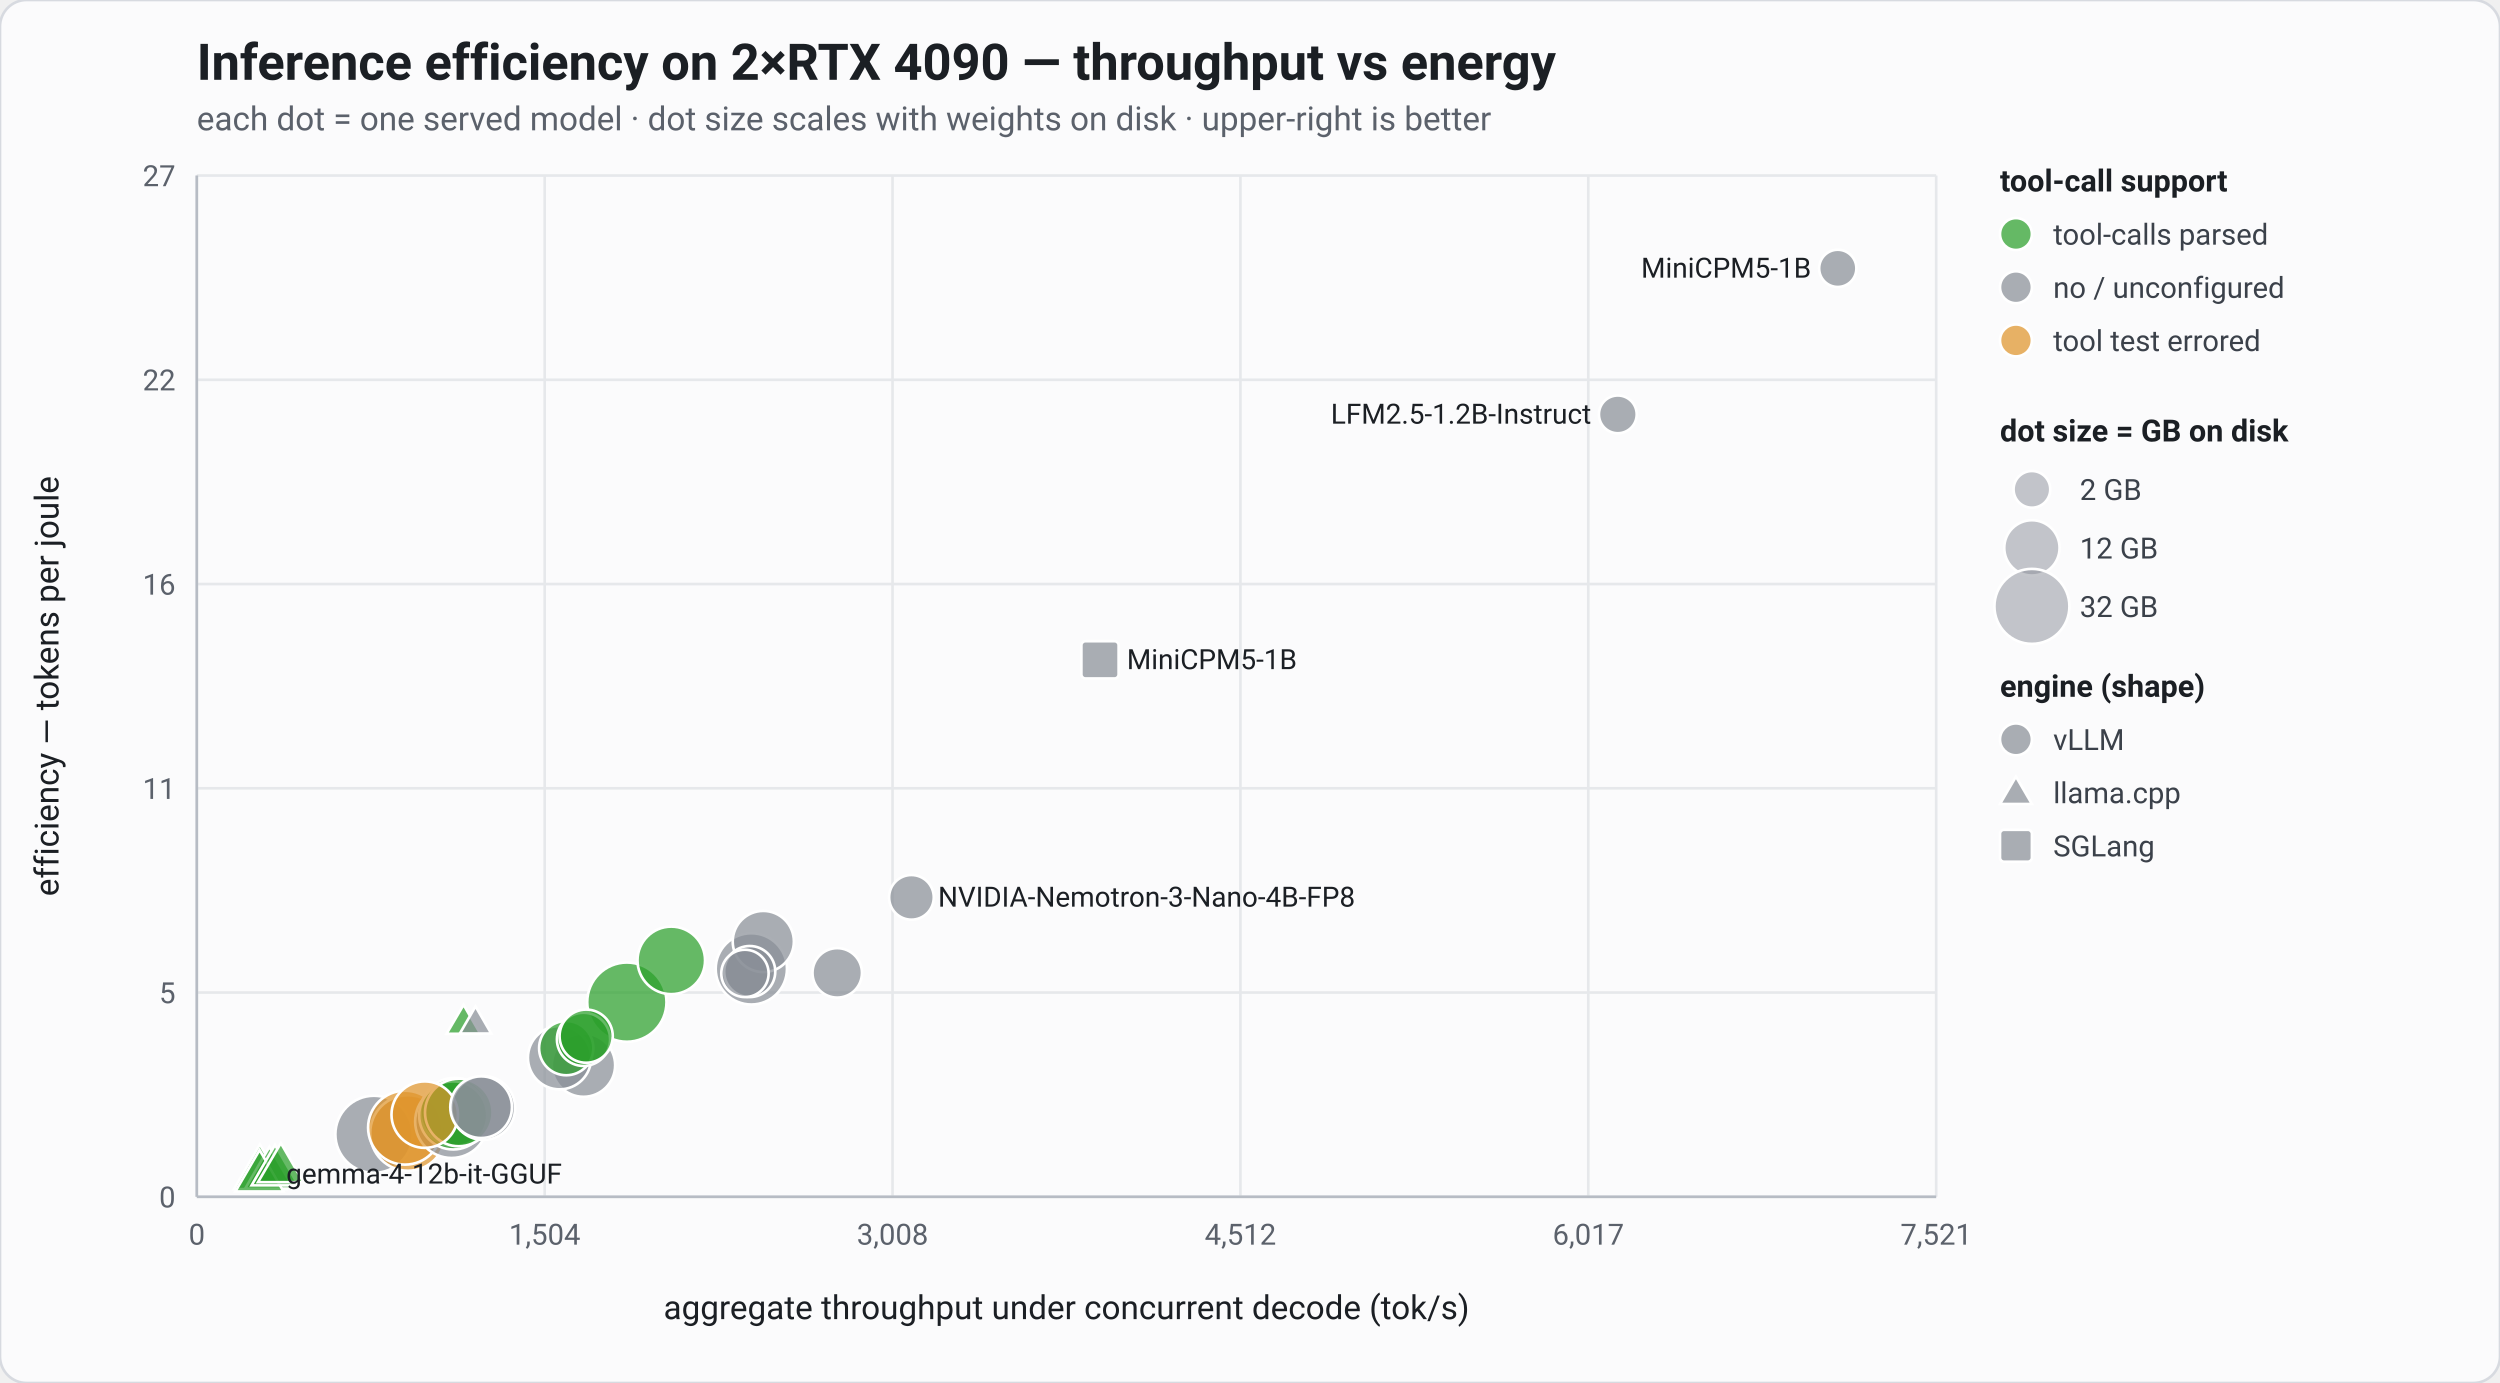
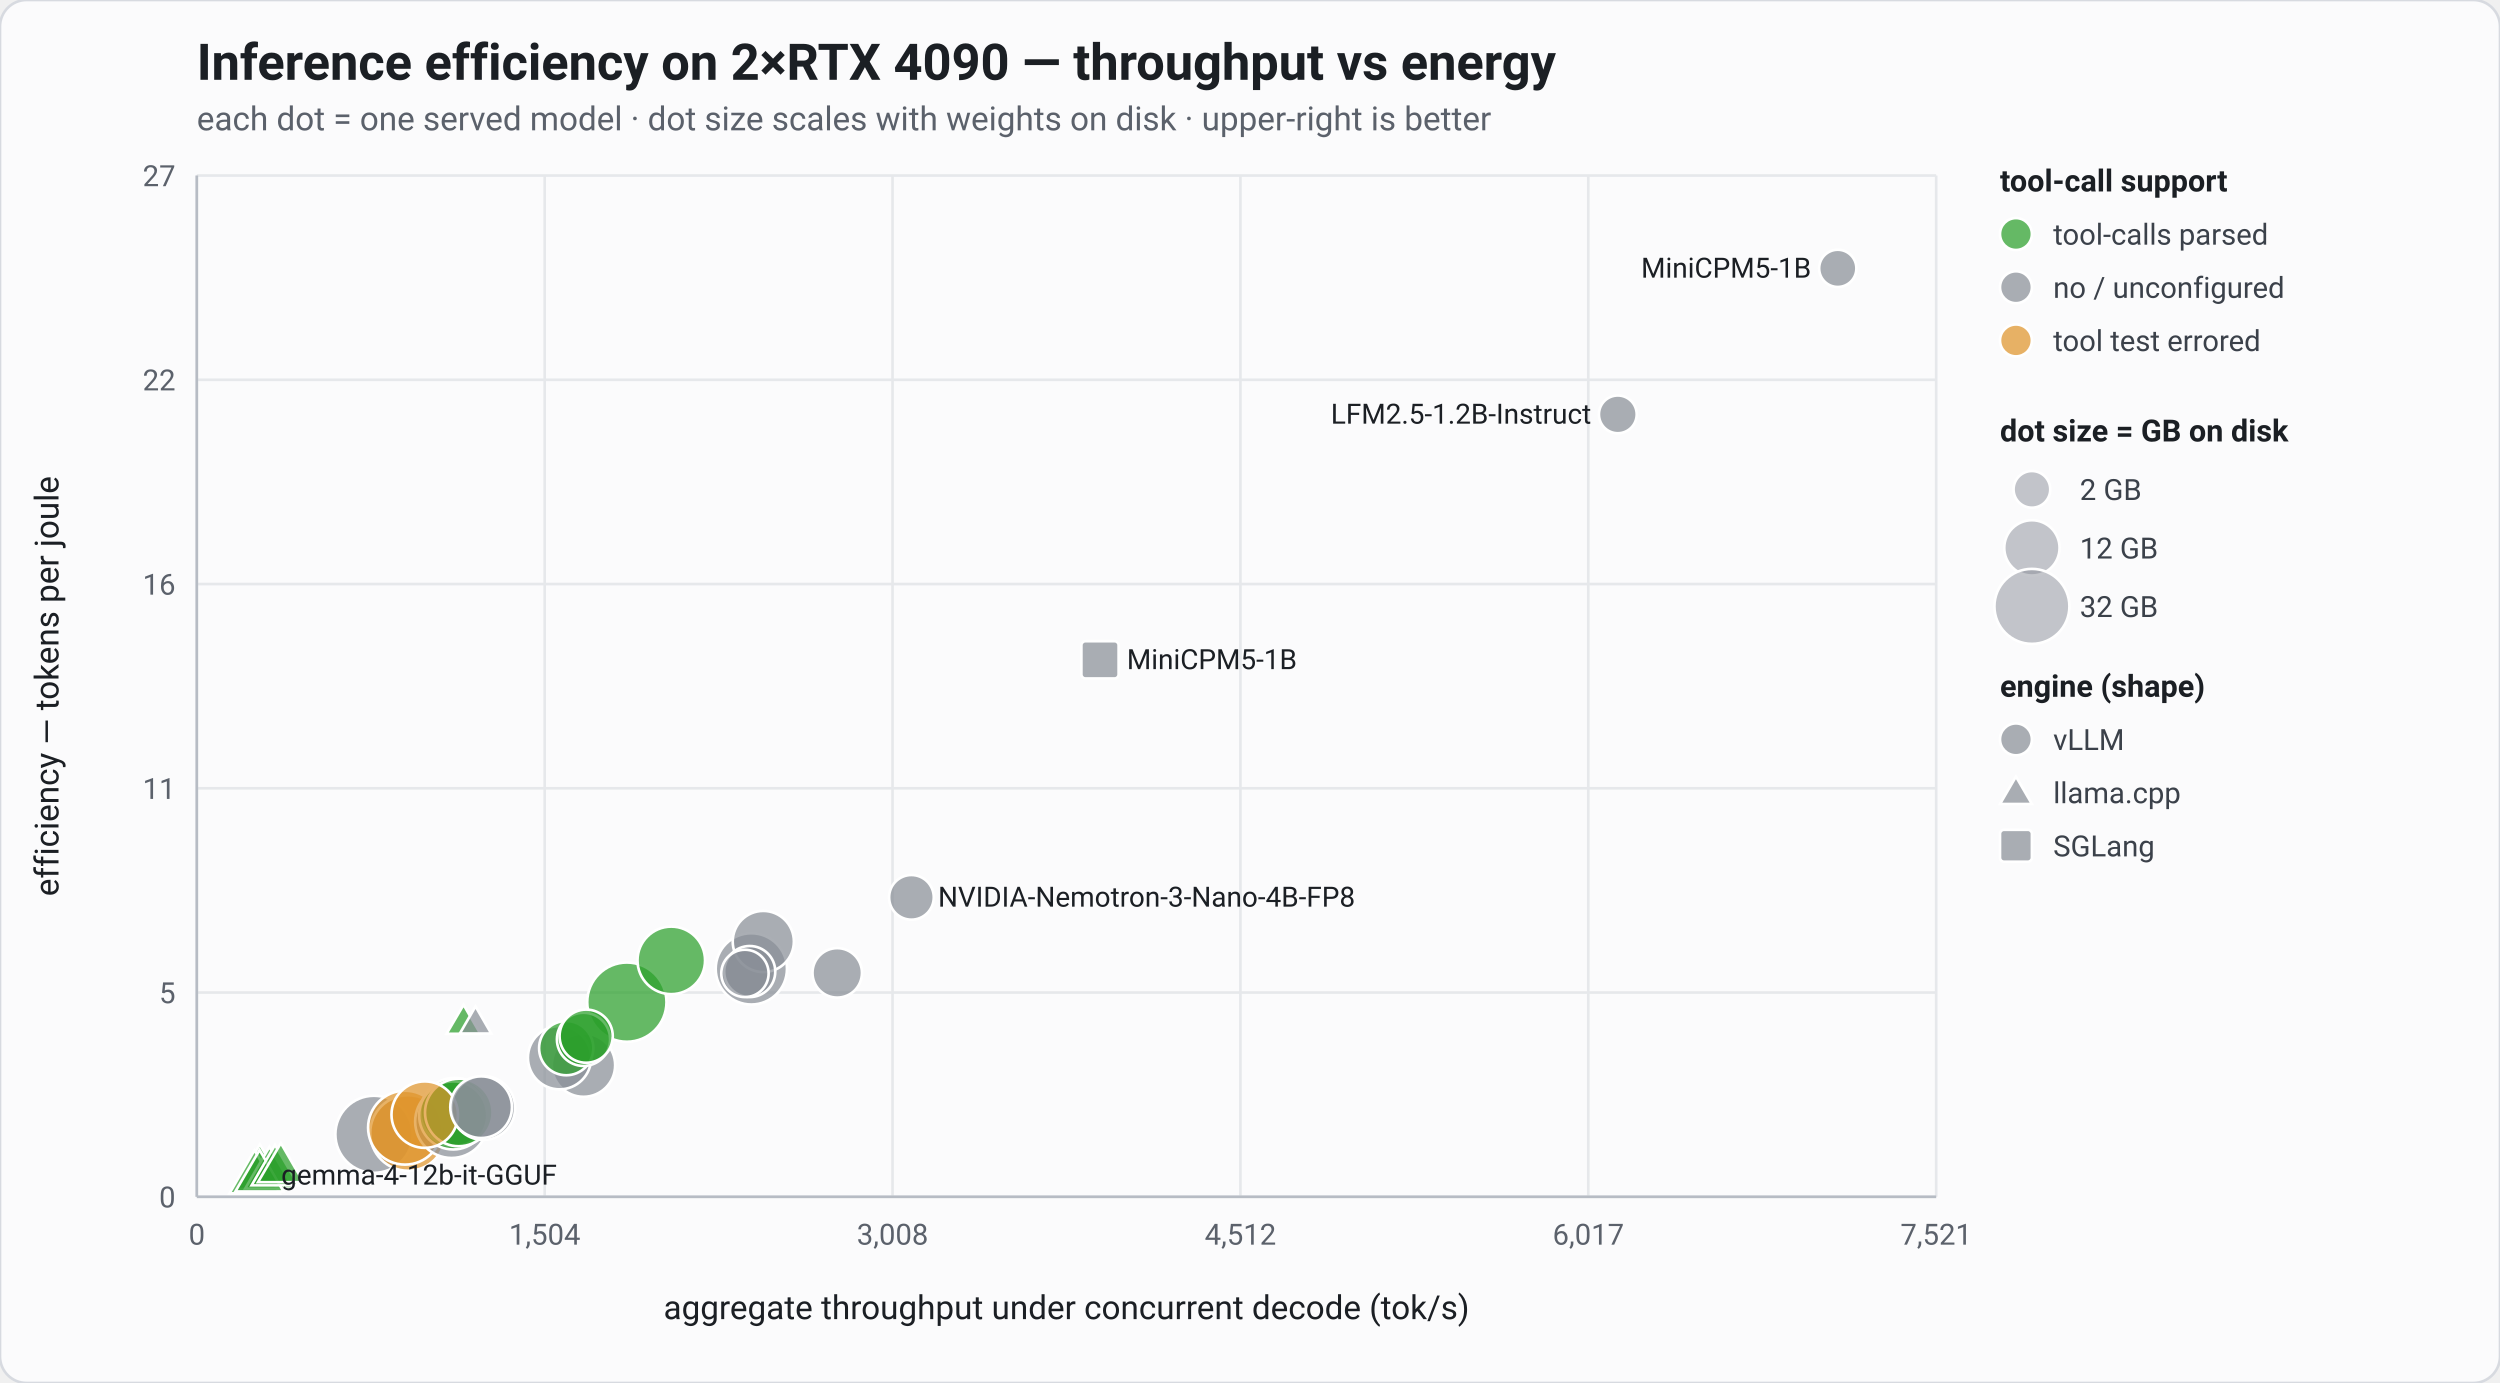
<svg xmlns="http://www.w3.org/2000/svg" width="940" height="520" viewBox="0 0 940 520" font-family="-apple-system,Segoe UI,Roboto,sans-serif">
  <rect x="0" y="0" width="940" height="520" rx="10" fill="#fbfbfc" stroke="#d7dae0" />
  <text x="74" y="30" font-size="19" font-weight="700" fill="#1b1f24">Inference efficiency on 2×RTX 4090 — throughput vs energy</text>
  <text x="74" y="49" font-size="12.5" fill="#5b616b">each dot = one served model · dot size scales with weights on disk · upper-right is better</text>
  <line x1="74.0" y1="66" x2="74.0" y2="450" stroke="#e6e8eb" />
  <text x="74.0" y="468" font-size="11" fill="#5b616b" text-anchor="middle">0</text>
  <line x1="74" y1="450.0" x2="728" y2="450.0" stroke="#e6e8eb" />
  <text x="66" y="454.0" font-size="11" fill="#5b616b" text-anchor="end">0</text>
  <line x1="204.8" y1="66" x2="204.8" y2="450" stroke="#e6e8eb" />
  <text x="204.8" y="468" font-size="11" fill="#5b616b" text-anchor="middle">1,504</text>
  <line x1="74" y1="373.2" x2="728" y2="373.2" stroke="#e6e8eb" />
  <text x="66" y="377.2" font-size="11" fill="#5b616b" text-anchor="end">5</text>
  <line x1="335.6" y1="66" x2="335.6" y2="450" stroke="#e6e8eb" />
  <text x="335.6" y="468" font-size="11" fill="#5b616b" text-anchor="middle">3,008</text>
  <line x1="74" y1="296.4" x2="728" y2="296.4" stroke="#e6e8eb" />
  <text x="66" y="300.4" font-size="11" fill="#5b616b" text-anchor="end">11</text>
  <line x1="466.4" y1="66" x2="466.4" y2="450" stroke="#e6e8eb" />
  <text x="466.4" y="468" font-size="11" fill="#5b616b" text-anchor="middle">4,512</text>
  <line x1="74" y1="219.6" x2="728" y2="219.6" stroke="#e6e8eb" />
  <text x="66" y="223.6" font-size="11" fill="#5b616b" text-anchor="end">16</text>
  <line x1="597.2" y1="66" x2="597.2" y2="450" stroke="#e6e8eb" />
  <text x="597.2" y="468" font-size="11" fill="#5b616b" text-anchor="middle">6,017</text>
  <line x1="74" y1="142.8" x2="728" y2="142.8" stroke="#e6e8eb" />
  <text x="66" y="146.8" font-size="11" fill="#5b616b" text-anchor="end">22</text>
  <line x1="728.0" y1="66" x2="728.0" y2="450" stroke="#e6e8eb" />
  <text x="728.0" y="468" font-size="11" fill="#5b616b" text-anchor="middle">7,521</text>
  <line x1="74" y1="66.0" x2="728" y2="66.0" stroke="#e6e8eb" />
  <text x="66" y="70.0" font-size="11" fill="#5b616b" text-anchor="end">27</text>
  <line x1="74" y1="450" x2="728" y2="450" stroke="#b7bcc4" />
  <line x1="74" y1="66" x2="74" y2="450" stroke="#b7bcc4" />
  <text x="401.0" y="496" font-size="12.5" fill="#1b1f24" text-anchor="middle">aggregate throughput under concurrent decode (tok/s)</text>
  <text x="22" y="258.0" font-size="12.5" fill="#1b1f24" text-anchor="middle" transform="rotate(-90 22 258.0)">efficiency — tokens per joule</text>
  <circle cx="235.7" cy="376.8" r="14.9" fill="#2ca02c" fill-opacity="0.72" stroke="#ffffff" stroke-width="1" />
  <circle cx="140.6" cy="426.5" r="14.5" fill="#8a8f98" fill-opacity="0.72" stroke="#ffffff" stroke-width="1" />
  <circle cx="153.4" cy="426.0" r="14.2" fill="#e0952b" fill-opacity="0.72" stroke="#ffffff" stroke-width="1" />
  <circle cx="152.3" cy="424.0" r="13.9" fill="#e0952b" fill-opacity="0.72" stroke="#ffffff" stroke-width="1" />
  <circle cx="169.8" cy="421.7" r="13.7" fill="#8a8f98" fill-opacity="0.72" stroke="#ffffff" stroke-width="1" />
  <circle cx="282.5" cy="364.3" r="13.4" fill="#8a8f98" fill-opacity="0.72" stroke="#ffffff" stroke-width="1" />
  <circle cx="170.9" cy="418.1" r="12.8" fill="#2ca02c" fill-opacity="0.72" stroke="#ffffff" stroke-width="1" />
  <circle cx="170.4" cy="419.4" r="12.8" fill="#2ca02c" fill-opacity="0.72" stroke="#ffffff" stroke-width="1" />
  <circle cx="252.4" cy="361.1" r="12.7" fill="#2ca02c" fill-opacity="0.72" stroke="#ffffff" stroke-width="1" />
  <circle cx="172.5" cy="418.3" r="12.7" fill="#2ca02c" fill-opacity="0.72" stroke="#ffffff" stroke-width="1" />
  <circle cx="159.7" cy="419.1" r="12.5" fill="#e0952b" fill-opacity="0.72" stroke="#ffffff" stroke-width="1" />
  <circle cx="181.7" cy="416.6" r="12.0" fill="#8a8f98" fill-opacity="0.72" stroke="#ffffff" stroke-width="1" />
  <circle cx="219.4" cy="400.5" r="11.9" fill="#8a8f98" fill-opacity="0.72" stroke="#ffffff" stroke-width="1" />
  <circle cx="210.4" cy="397.7" r="11.9" fill="#8a8f98" fill-opacity="0.72" stroke="#ffffff" stroke-width="1" />
  <circle cx="180.9" cy="416.3" r="11.6" fill="#8a8f98" fill-opacity="0.72" stroke="#ffffff" stroke-width="1" />
  <circle cx="287.0" cy="354.0" r="11.5" fill="#8a8f98" fill-opacity="0.72" stroke="#ffffff" stroke-width="1" />
  <circle cx="212.9" cy="394.1" r="10.2" fill="#2ca02c" fill-opacity="0.72" stroke="#ffffff" stroke-width="1" />
  <circle cx="219.4" cy="390.8" r="10.0" fill="#2ca02c" fill-opacity="0.72" stroke="#ffffff" stroke-width="1" />
  <circle cx="220.4" cy="389.6" r="10.0" fill="#2ca02c" fill-opacity="0.72" stroke="#ffffff" stroke-width="1" />
  <polygon points="97.7,430.3 88.0,447.1 107.5,447.1" fill="#2ca02c" fill-opacity="0.72" stroke="#ffffff" stroke-width="1" />
  <circle cx="281.9" cy="365.3" r="9.6" fill="#8a8f98" fill-opacity="0.72" stroke="#ffffff" stroke-width="1" />
+   <polygon points="95.7,432.5 86.3,448.7 105.2,448.7" fill="#2ca02c" fill-opacity="0.72" stroke="#ffffff" stroke-width="1" />
  <circle cx="314.8" cy="365.8" r="9.3" fill="#8a8f98" fill-opacity="0.72" stroke="#ffffff" stroke-width="1" />
  <polygon points="101.3,431.2 92.2,446.9 110.4,446.9" fill="#2ca02c" fill-opacity="0.72" stroke="#ffffff" stroke-width="1" />
  <polygon points="97.6,432.4 88.5,448.0 106.6,448.0" fill="#2ca02c" fill-opacity="0.72" stroke="#ffffff" stroke-width="1" />
  <circle cx="280.1" cy="366.0" r="8.9" fill="#8a8f98" fill-opacity="0.72" stroke="#ffffff" stroke-width="1" />
  <polygon points="103.4,430.5 94.6,445.7 112.2,445.7" fill="#2ca02c" fill-opacity="0.72" stroke="#ffffff" stroke-width="1" />
  <polygon points="105.6,429.8 97.0,444.5 114.1,444.5" fill="#2ca02c" fill-opacity="0.72" stroke="#ffffff" stroke-width="1" />
  <circle cx="342.7" cy="337.4" r="8.4" fill="#8a8f98" fill-opacity="0.72" stroke="#ffffff" stroke-width="1" />
  <circle cx="608.3" cy="155.8" r="7.1" fill="#8a8f98" fill-opacity="0.72" stroke="#ffffff" stroke-width="1" />
  <circle cx="691.0" cy="100.9" r="7.0" fill="#8a8f98" fill-opacity="0.72" stroke="#ffffff" stroke-width="1" />
  <rect x="406.6" y="241.1" width="14.0" height="14.0" rx="1.5" fill="#8a8f98" fill-opacity="0.72" stroke="#ffffff" stroke-width="1" />
  <polygon points="174.3,377.8 167.9,388.7 180.6,388.7" fill="#2ca02c" fill-opacity="0.72" stroke="#ffffff" stroke-width="1" />
  <polygon points="178.8,378.4 172.9,388.6 184.7,388.6" fill="#8a8f98" fill-opacity="0.72" stroke="#ffffff" stroke-width="1" />
  <text x="681.0" y="104.4" font-size="10.5" fill="#1b1f24" text-anchor="end">MiniCPM5-1B</text>
  <text x="598.3" y="159.3" font-size="10.5" fill="#1b1f24" text-anchor="end">LFM2.5-1.2B-Instruct</text>
  <text x="423.7" y="251.6" font-size="10.5" fill="#1b1f24" text-anchor="start">MiniCPM5-1B</text>
  <text x="352.7" y="340.9" font-size="10.5" fill="#1b1f24" text-anchor="start">NVIDIA-Nemotron-3-Nano-4B-FP8</text>
-   <text x="107.6" y="445.0" font-size="10.5" fill="#1b1f24" text-anchor="start">gemma-4-12b-it-GGUF</text>
+   <text x="105.7" y="445.4" font-size="10.5" fill="#1b1f24" text-anchor="start">gemma-4-12b-it-GGUF</text>
  <text x="752" y="72" font-size="11.5" font-weight="700" fill="#1b1f24">tool-call support</text>
  <circle cx="758" cy="88.0" r="6" fill="#2ca02c" fill-opacity="0.72" stroke="#ffffff" />
  <text x="772" y="92" font-size="11" fill="#3b414a">tool-calls parsed</text>
  <circle cx="758" cy="108.0" r="6" fill="#8a8f98" fill-opacity="0.72" stroke="#ffffff" />
  <text x="772" y="112" font-size="11" fill="#3b414a">no / unconfigured</text>
  <circle cx="758" cy="128.0" r="6" fill="#e0952b" fill-opacity="0.72" stroke="#ffffff" />
  <text x="772" y="132" font-size="11" fill="#3b414a">tool test errored</text>
  <text x="752" y="166" font-size="11.5" font-weight="700" fill="#1b1f24">dot size = GB on disk</text>
  <circle cx="764" cy="184.0" r="6.9" fill="#8a8f98" fill-opacity="0.5" stroke="#ffffff" />
  <text x="782" y="188" font-size="11" fill="#3b414a">2 GB</text>
  <circle cx="764" cy="206.0" r="10.4" fill="#8a8f98" fill-opacity="0.5" stroke="#ffffff" />
  <text x="782" y="210" font-size="11" fill="#3b414a">12 GB</text>
  <circle cx="764" cy="228.0" r="14.1" fill="#8a8f98" fill-opacity="0.5" stroke="#ffffff" />
  <text x="782" y="232" font-size="11" fill="#3b414a">32 GB</text>
  <text x="752" y="262" font-size="11.5" font-weight="700" fill="#1b1f24">engine (shape)</text>
  <circle cx="758.0" cy="278.0" r="6.0" fill="#8a8f98" fill-opacity="0.72" stroke="#ffffff" stroke-width="1" />
  <text x="772" y="282" font-size="11" fill="#3b414a">vLLM</text>
  <polygon points="758.0,292.0 752.0,302.3 764.0,302.3" fill="#8a8f98" fill-opacity="0.72" stroke="#ffffff" stroke-width="1" />
  <text x="772" y="302" font-size="11" fill="#3b414a">llama.cpp</text>
  <rect x="752.0" y="312.0" width="12.0" height="12.0" rx="1.5" fill="#8a8f98" fill-opacity="0.72" stroke="#ffffff" stroke-width="1" />
  <text x="772" y="322" font-size="11" fill="#3b414a">SGLang</text>
</svg>
